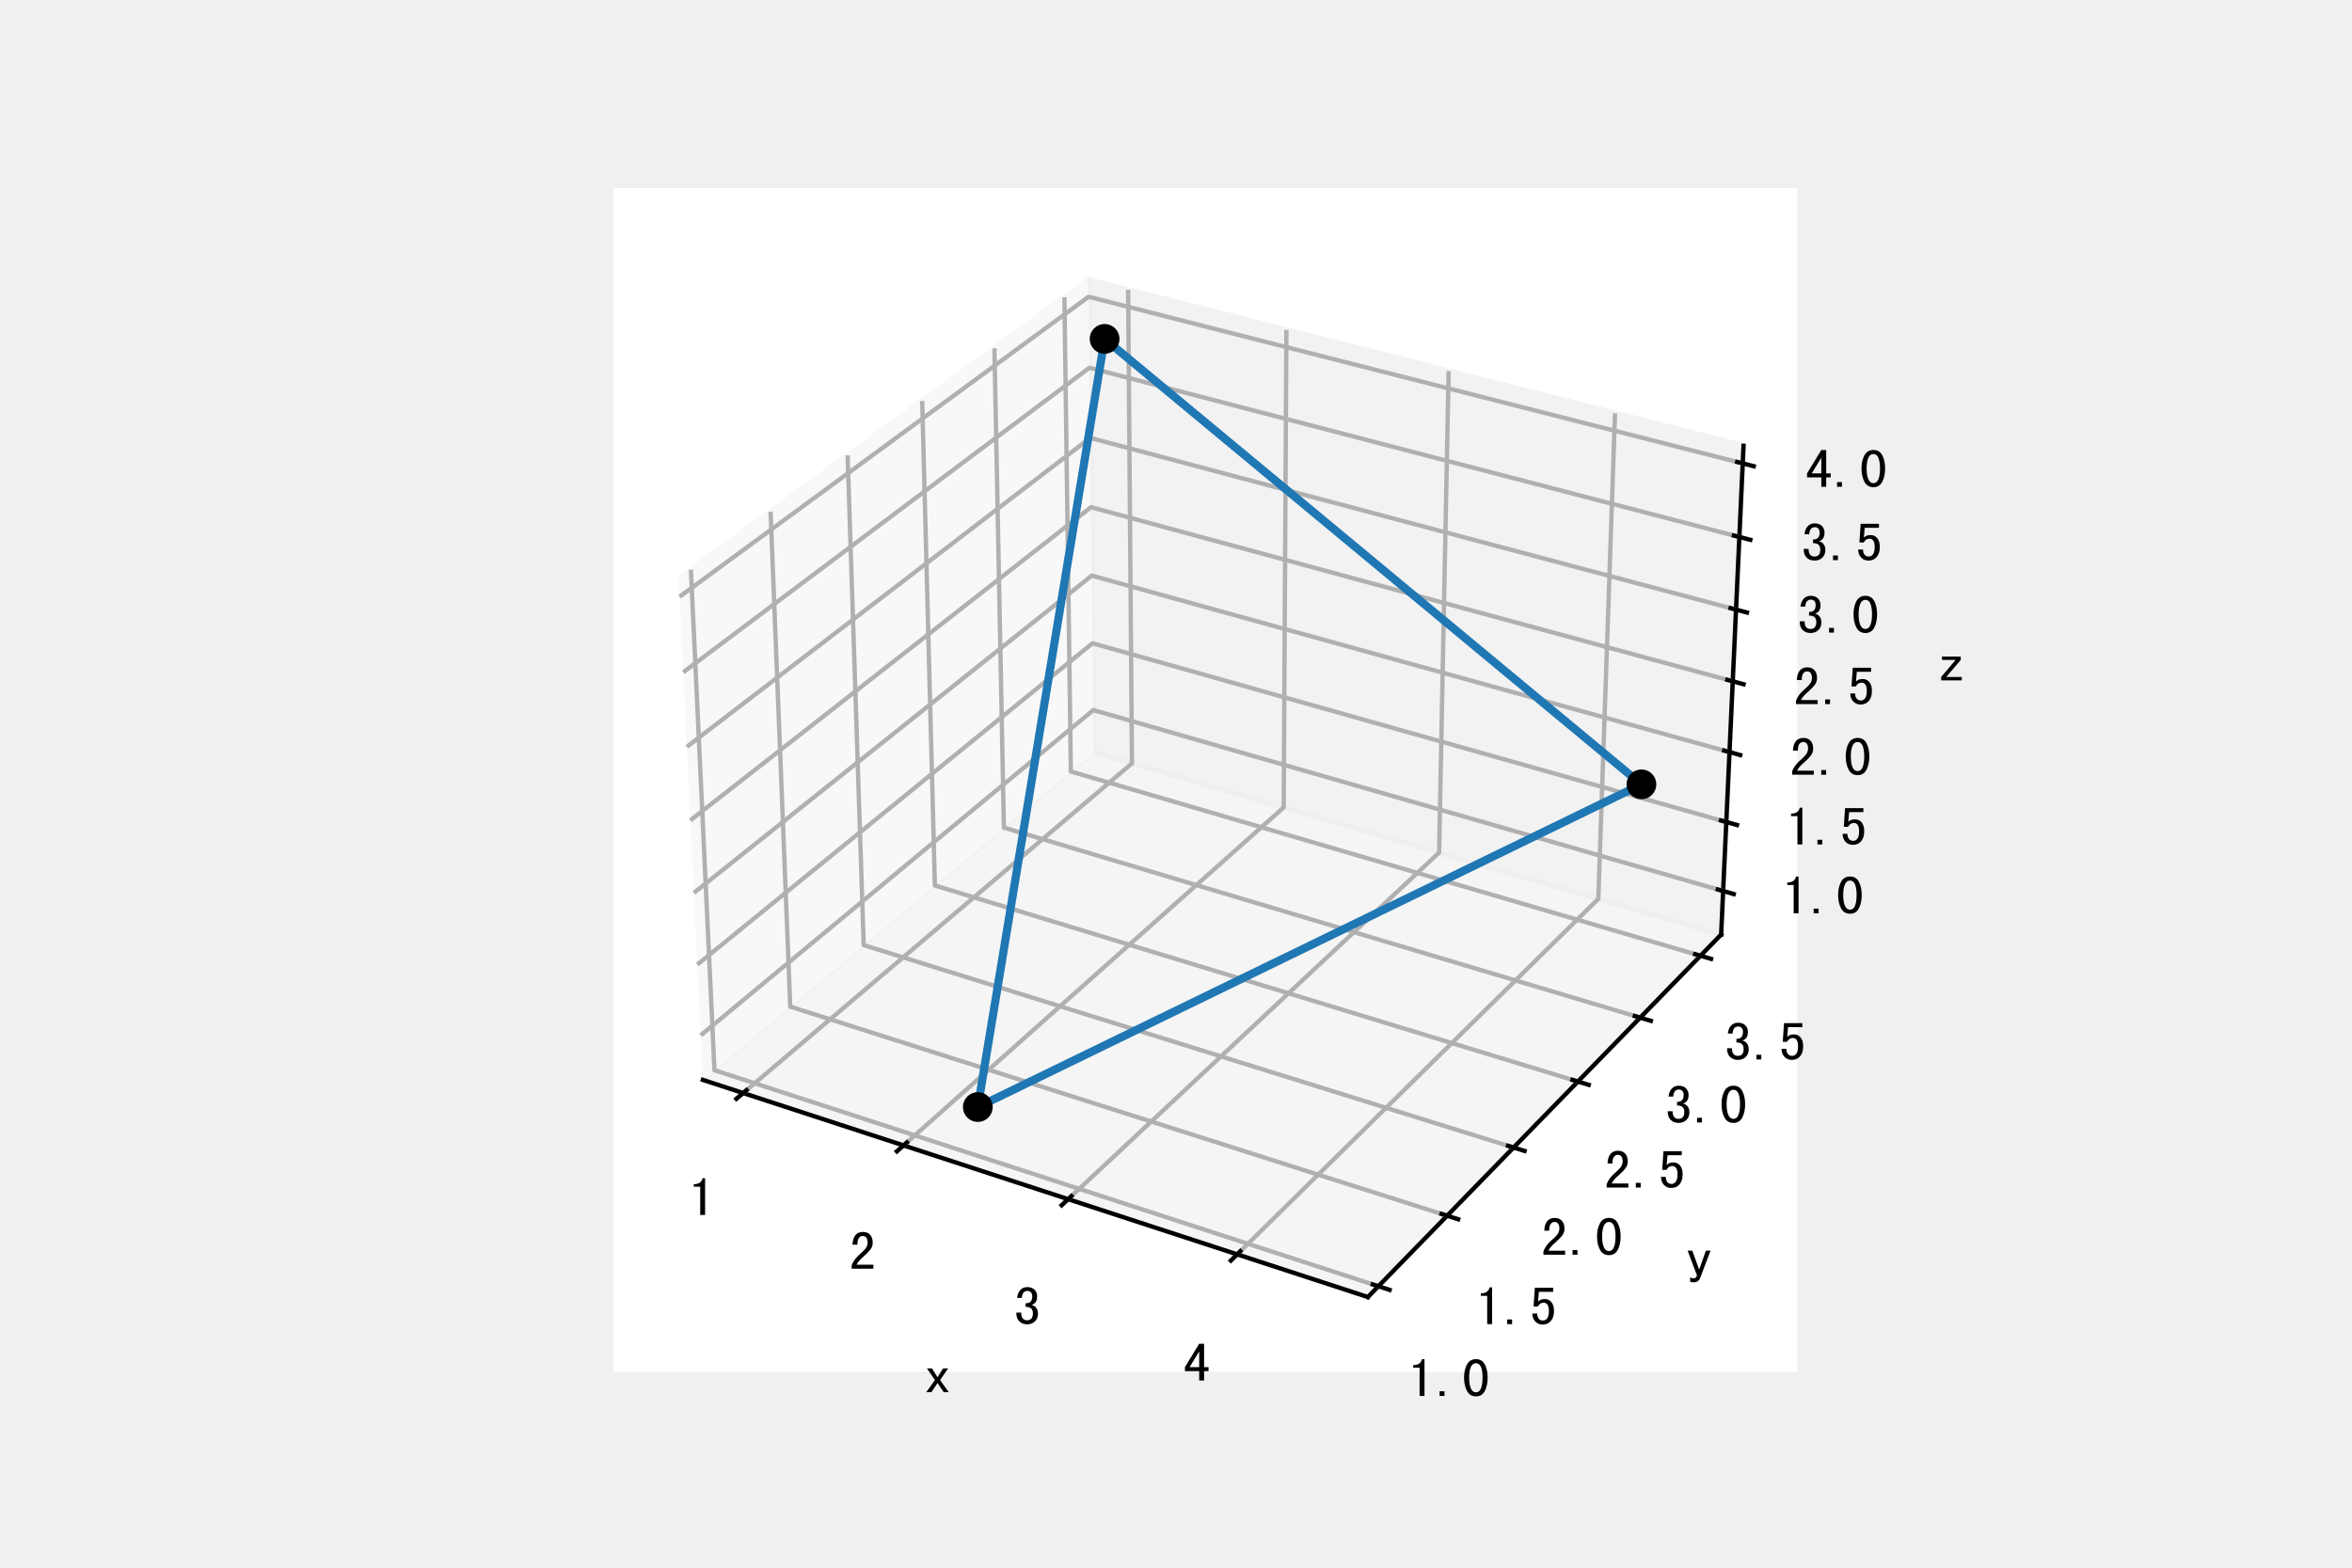
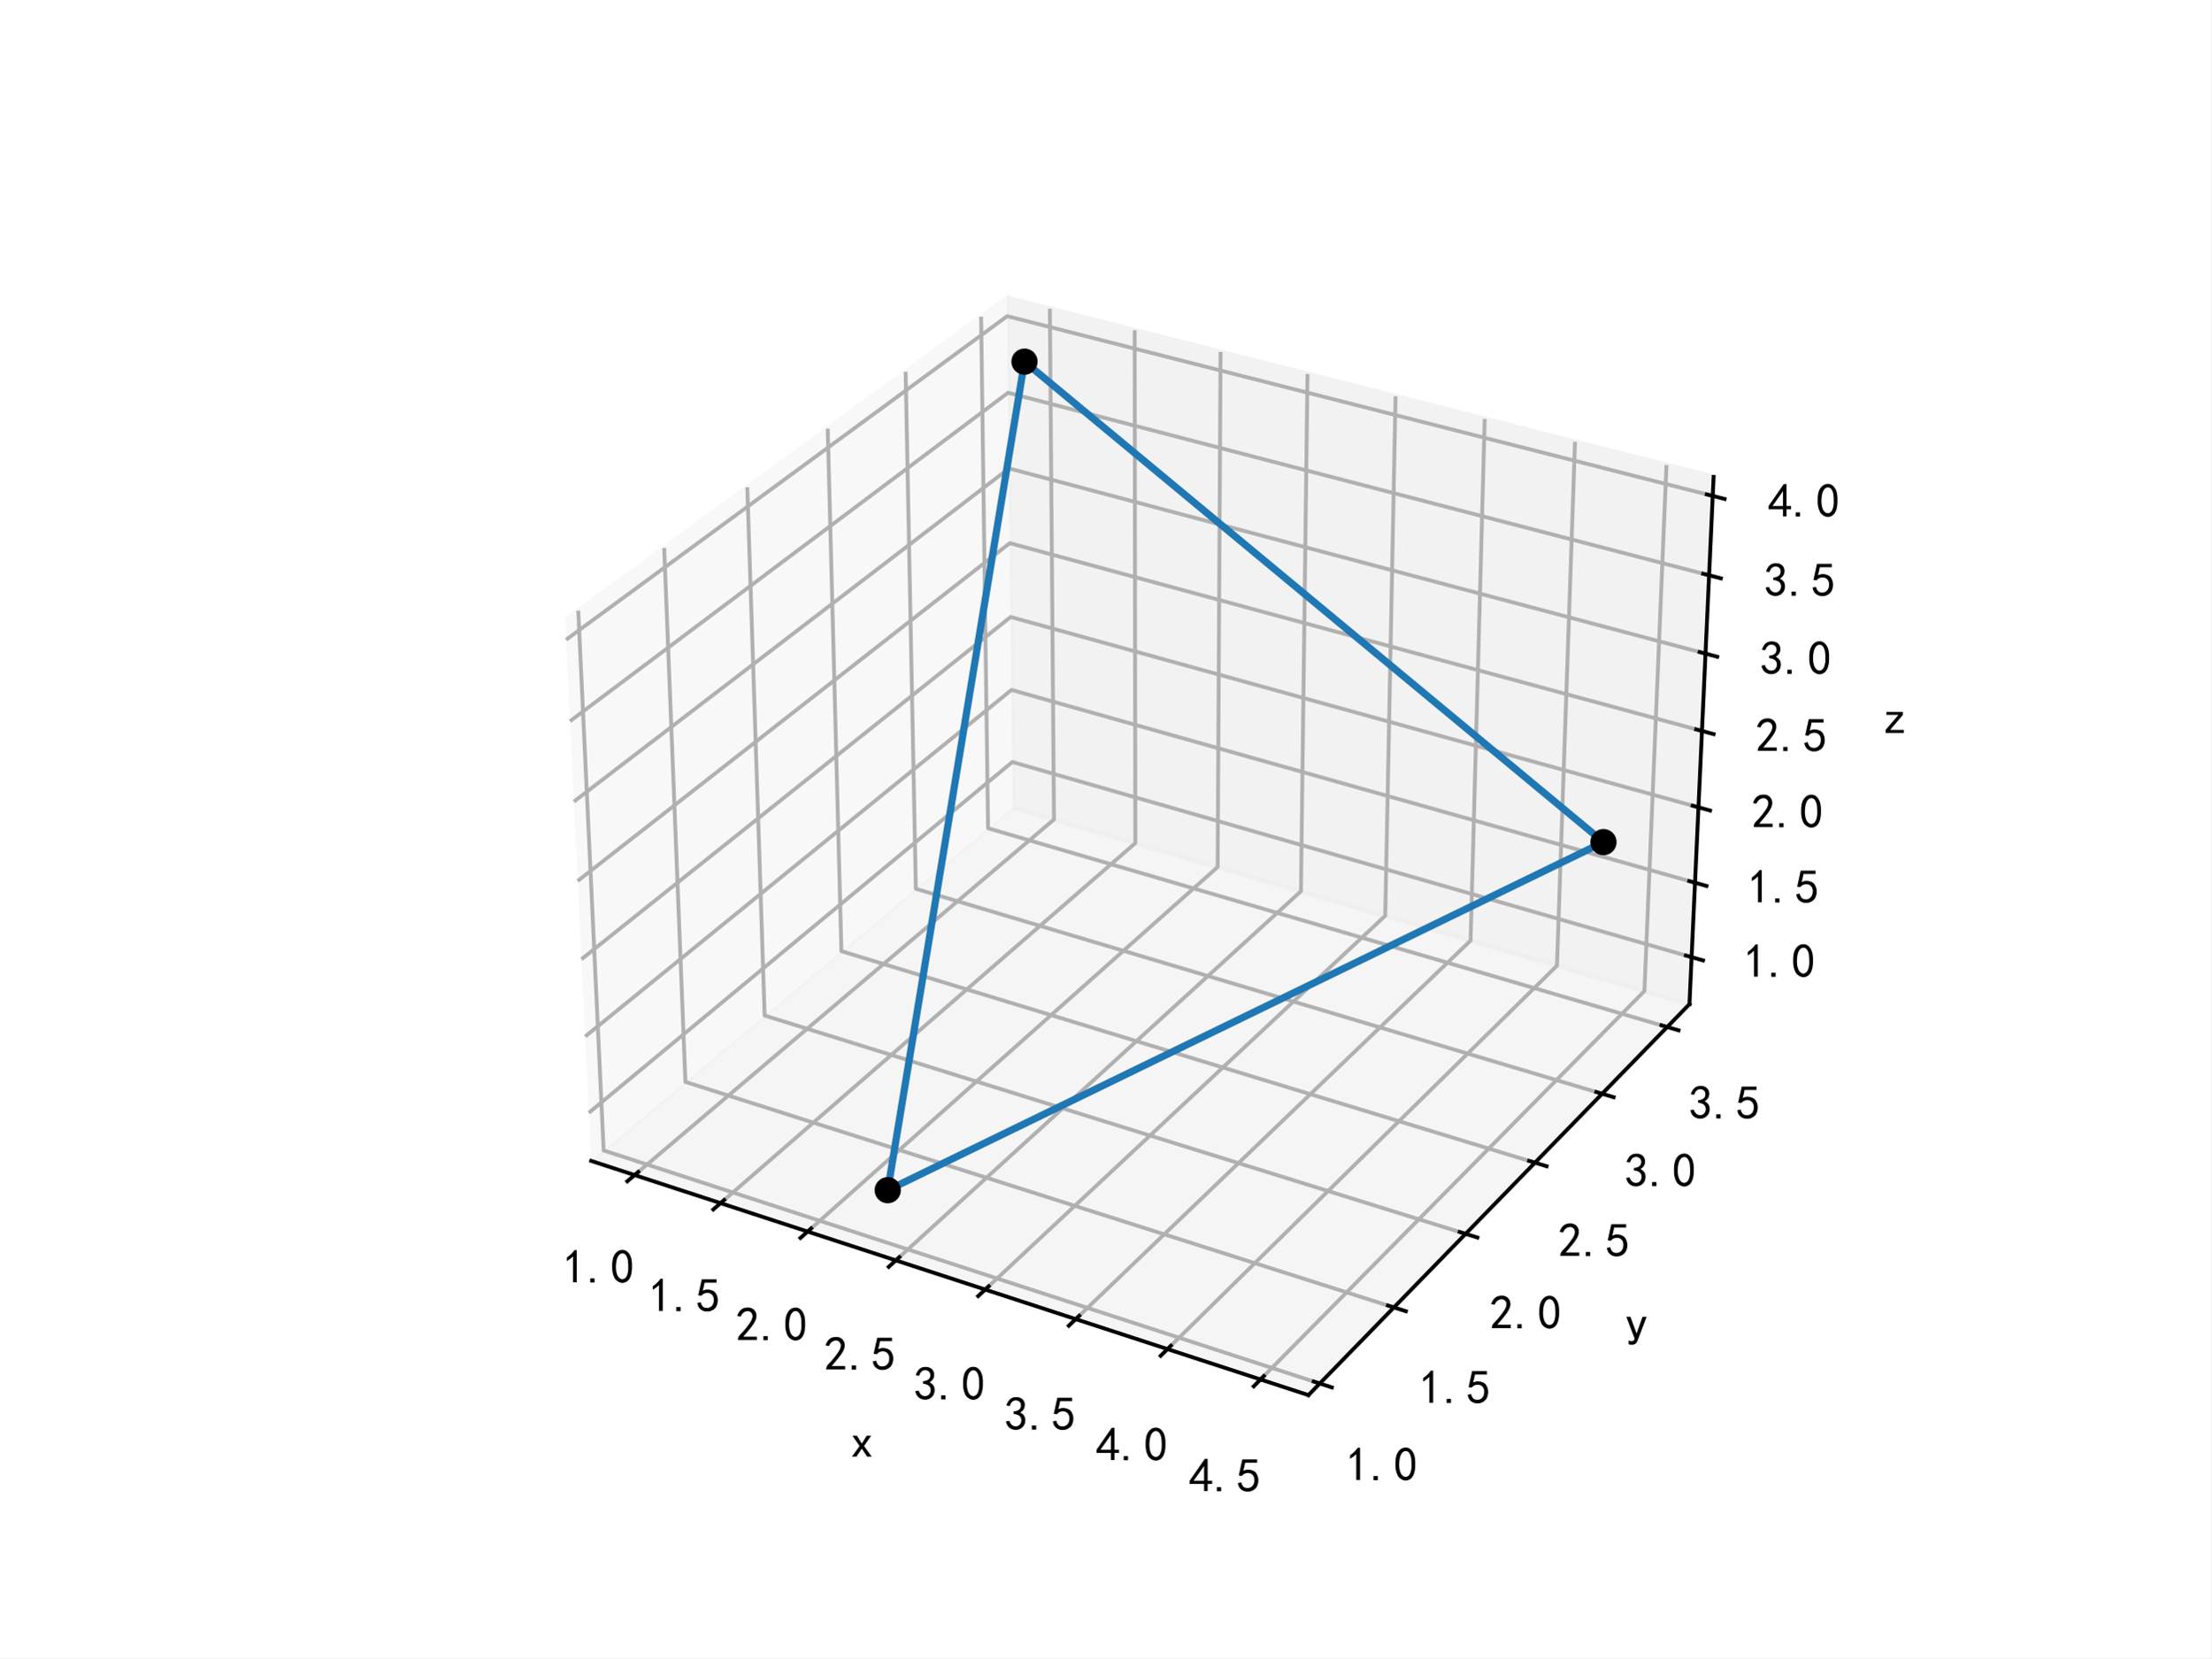
- <svg xmlns="http://www.w3.org/2000/svg" xmlns:xlink="http://www.w3.org/1999/xlink" width="432pt" height="288pt" viewBox="0 0 432 288" version="1.1">
+ <svg xmlns="http://www.w3.org/2000/svg" xmlns:xlink="http://www.w3.org/1999/xlink" width="460.8pt" height="345.6pt" viewBox="0 0 460.8 345.6" version="1.1">
  <defs>
    <style type="text/css">*{stroke-linejoin: round; stroke-linecap: butt}</style>
  </defs>
  <g id="figure_1">
    <g id="patch_1">
-       <path d="M 0 288  L 432 288  L 432 0  L 0 0  L 0 288  z " style="fill: none" />
+       <path d="M 0 345.6  L 460.8 345.6  L 460.8 0  L 0 0  z " style="fill: #ffffff" />
    </g>
    <g id="patch_2">
-       <path d="M 112.68 252  L 330.12 252  L 330.12 34.56  L 112.68 34.56  z " style="fill: #ffffff" />
+       <path d="M 103.104 307.584  L 369.216 307.584  L 369.216 41.472  L 103.104 41.472  z " style="fill: #ffffff" />
    </g>
    <g id="pane3d_1">
      <g id="patch_3">
-         <path d="M 129.098 198.386  L 200.904 138.197  L 199.906 51.394  L 124.664 106.302  " style="fill: #f2f2f2; opacity: 0.5; stroke: #f2f2f2; stroke-linejoin: miter" />
+         <path d="M 123.197 241.969  L 211.076 168.307  L 209.855 62.074  L 117.77 129.273  " style="fill: #f2f2f2; opacity: 0.5; stroke: #f2f2f2; stroke-linejoin: miter" />
      </g>
    </g>
    <g id="pane3d_2">
      <g id="patch_4">
-         <path d="M 200.904 138.197  L 316.127 171.688  L 320.239 81.895  L 199.906 51.394  " style="fill: #e6e6e6; opacity: 0.5; stroke: #e6e6e6; stroke-linejoin: miter" />
+         <path d="M 211.076 168.307  L 352.09 209.295  L 357.123 99.402  L 209.855 62.074  " style="fill: #e6e6e6; opacity: 0.5; stroke: #e6e6e6; stroke-linejoin: miter" />
      </g>
    </g>
    <g id="pane3d_3">
      <g id="patch_5">
-         <path d="M 129.098 198.386  L 251.24 238.278  L 316.127 171.688  L 200.904 138.197  " style="fill: #ececec; opacity: 0.5; stroke: #ececec; stroke-linejoin: miter" />
+         <path d="M 123.197 241.969  L 272.679 290.79  L 352.09 209.295  L 211.076 168.307  " style="fill: #ececec; opacity: 0.5; stroke: #ececec; stroke-linejoin: miter" />
+       </g>
+     </g>
+     <g id="grid3d_1">
+       <g id="Line3DCollection_1">
+         <path d="M 132.251 244.926  L 219.652 170.8  L 218.793 64.34  " style="fill: none; stroke: #b0b0b0; stroke-width: 0.8" />
+         <path d="M 150.161 250.776  L 236.605 175.728  L 236.469 68.82  " style="fill: none; stroke: #b0b0b0; stroke-width: 0.8" />
+         <path d="M 168.305 256.701  L 253.76 180.714  L 254.366 73.356  " style="fill: none; stroke: #b0b0b0; stroke-width: 0.8" />
+         <path d="M 186.687 262.705  L 271.121 185.76  L 272.486 77.949  " style="fill: none; stroke: #b0b0b0; stroke-width: 0.8" />
+         <path d="M 205.31 268.787  L 288.692 190.867  L 290.836 82.6  " style="fill: none; stroke: #b0b0b0; stroke-width: 0.8" />
+         <path d="M 224.182 274.951  L 306.476 196.037  L 309.418 87.31  " style="fill: none; stroke: #b0b0b0; stroke-width: 0.8" />
+         <path d="M 243.305 281.197  L 324.478 201.269  L 328.237 92.081  " style="fill: none; stroke: #b0b0b0; stroke-width: 0.8" />
+         <path d="M 262.686 287.526  L 342.702 206.566  L 347.299 96.912  " style="fill: none; stroke: #b0b0b0; stroke-width: 0.8" />
+       </g>
+     </g>
+     <g id="grid3d_2">
+       <g id="Line3DCollection_2">
+         <path d="M 120.509 127.275  L 125.801 239.787  L 275.042 288.365  " style="fill: none; stroke: #b0b0b0; stroke-width: 0.8" />
+         <path d="M 138.415 114.207  L 142.841 225.503  L 290.491 272.51  " style="fill: none; stroke: #b0b0b0; stroke-width: 0.8" />
+         <path d="M 155.737 101.567  L 159.349 211.666  L 305.433 257.177  " style="fill: none; stroke: #b0b0b0; stroke-width: 0.8" />
+         <path d="M 172.502 89.332  L 175.349 198.255  L 319.89 242.34  " style="fill: none; stroke: #b0b0b0; stroke-width: 0.8" />
+         <path d="M 188.736 77.485  L 190.863 185.251  L 333.887 227.976  " style="fill: none; stroke: #b0b0b0; stroke-width: 0.8" />
+         <path d="M 204.465 66.007  L 205.914 172.635  L 347.445 214.062  " style="fill: none; stroke: #b0b0b0; stroke-width: 0.8" />
+       </g>
+     </g>
+     <g id="grid3d_3">
+       <g id="Line3DCollection_3">
+         <path d="M 352.539 199.503  L 210.967 158.823  L 122.714 231.943  " style="fill: none; stroke: #b0b0b0; stroke-width: 0.8" />
+         <path d="M 353.249 183.984  L 210.794 143.8  L 121.949 216.047  " style="fill: none; stroke: #b0b0b0; stroke-width: 0.8" />
+         <path d="M 353.969 168.269  L 210.62 128.595  L 121.173 199.941  " style="fill: none; stroke: #b0b0b0; stroke-width: 0.8" />
+         <path d="M 354.698 152.353  L 210.443 113.206  L 120.387 183.622  " style="fill: none; stroke: #b0b0b0; stroke-width: 0.8" />
+         <path d="M 355.436 136.232  L 210.263 97.628  L 119.591 167.085  " style="fill: none; stroke: #b0b0b0; stroke-width: 0.8" />
+         <path d="M 356.184 119.904  L 210.082 81.859  L 118.784 150.326  " style="fill: none; stroke: #b0b0b0; stroke-width: 0.8" />
+         <path d="M 356.941 103.362  L 209.898 65.895  L 117.966 133.341  " style="fill: none; stroke: #b0b0b0; stroke-width: 0.8" />
      </g>
    </g>
    <g id="axis3d_1">
      <g id="line2d_1">
-         <path d="M 129.098 198.386  L 251.24 238.278  " style="fill: none; stroke: #000000; stroke-width: 0.8; stroke-linecap: square" />
-       </g>
-       <g id="text_1">
-         <g transform="translate(169.7372 255.9173)scale(0.1 -0.1)">
+         <path d="M 123.197 241.969  L 272.679 290.79  " style="fill: none; stroke: #000000; stroke-width: 0.8; stroke-linecap: square" />
+       </g>
+       <g id="xtick_1">
+         <g id="line2d_2">
+           <path d="M 133.012 244.281  L 130.725 246.22  " style="fill: none; stroke: #000000; stroke-width: 0.8; stroke-linecap: square" />
+         </g>
+         <g id="text_1">
+           <g transform="translate(117.2217 267.5119) scale(0.1 -0.1)">
+             <defs>
+               <path id="SimHei-31" d="M 1400 3600  Q 1075 3275 575 2975  L 575 3450  Q 1200 3875 1600 4450  L 1900 4450  L 1900 150  L 1400 150  L 1400 3600  z " transform="scale(0.015625)" />
+               <path id="SimHei-2e" d="M 1075 125  L 500 125  L 500 675  L 1075 675  L 1075 125  z " transform="scale(0.015625)" />
+               <path id="SimHei-30" d="M 225 2537  Q 250 3200 412 3587  Q 575 3975 875 4225  Q 1175 4475 1612 4475  Q 2050 4475 2375 4112  Q 2700 3750 2800 3200  Q 2900 2650 2862 1937  Q 2825 1225 2612 775  Q 2400 325 1975 150  Q 1550 -25 1125 187  Q 700 400 525 750  Q 350 1100 275 1487  Q 200 1875 225 2537  z M 750 2687  Q 675 2000 800 1462  Q 925 925 1212 700  Q 1500 475 1800 612  Q 2100 750 2237 1162  Q 2375 1575 2375 2062  Q 2375 2550 2337 2950  Q 2300 3350 2112 3675  Q 1925 4000 1612 4012  Q 1300 4025 1062 3700  Q 825 3375 750 2687  z " transform="scale(0.015625)" />
+             </defs>
+             <use xlink:href="#SimHei-31" />
+             <use xlink:href="#SimHei-2e" x="50" />
+             <use xlink:href="#SimHei-30" x="100" />
+           </g>
+         </g>
+       </g>
+       <g id="xtick_2">
+         <g id="line2d_3">
+           <path d="M 150.914 250.122  L 148.652 252.086  " style="fill: none; stroke: #000000; stroke-width: 0.8; stroke-linecap: square" />
+         </g>
+         <g id="text_2">
+           <g transform="translate(135.1504 273.4853) scale(0.1 -0.1)">
+             <defs>
+               <path id="SimHei-35" d="M 550 1325  Q 725 650 1150 575  Q 1575 500 1837 662  Q 2100 825 2212 1087  Q 2325 1350 2312 1675  Q 2300 2000 2137 2225  Q 1975 2450 1725 2525  Q 1475 2600 1162 2525  Q 850 2450 650 2175  L 225 2225  Q 275 2375 700 4375  L 2675 4375  L 2675 3925  L 1075 3925  Q 950 3250 825 2850  Q 1200 3025 1525 3012  Q 1850 3000 2150 2862  Q 2450 2725 2587 2487  Q 2725 2250 2787 2012  Q 2850 1775 2837 1500  Q 2825 1225 2725 937  Q 2625 650 2425 462  Q 2225 275 1937 162  Q 1650 50 1275 75  Q 900 100 562 350  Q 225 600 100 1200  L 550 1325  z " transform="scale(0.015625)" />
+             </defs>
+             <use xlink:href="#SimHei-31" />
+             <use xlink:href="#SimHei-2e" x="50" />
+             <use xlink:href="#SimHei-35" x="100" />
+           </g>
+         </g>
+       </g>
+       <g id="xtick_3">
+         <g id="line2d_4">
+           <path d="M 169.05 256.039  L 166.812 258.029  " style="fill: none; stroke: #000000; stroke-width: 0.8; stroke-linecap: square" />
+         </g>
+         <g id="text_3">
+           <g transform="translate(153.3133 279.5369) scale(0.1 -0.1)">
+             <defs>
+               <path id="SimHei-32" d="M 300 250  Q 325 625 650 925  Q 975 1225 1475 1862  Q 1975 2500 2125 2850  Q 2275 3200 2237 3450  Q 2200 3700 2000 3862  Q 1800 4025 1537 4000  Q 1275 3975 1037 3800  Q 800 3625 675 3275  L 200 3350  Q 400 3925 712 4187  Q 1025 4450 1450 4475  Q 1700 4500 1900 4462  Q 2100 4425 2312 4287  Q 2525 4150 2662 3875  Q 2800 3600 2762 3212  Q 2725 2825 2375 2287  Q 2025 1750 1025 600  L 2825 600  L 2825 150  L 300 150  L 300 250  z " transform="scale(0.015625)" />
+             </defs>
+             <use xlink:href="#SimHei-32" />
+             <use xlink:href="#SimHei-2e" x="50" />
+             <use xlink:href="#SimHei-30" x="100" />
+           </g>
+         </g>
+       </g>
+       <g id="xtick_4">
+         <g id="line2d_5">
+           <path d="M 187.423 262.034  L 185.21 264.05  " style="fill: none; stroke: #000000; stroke-width: 0.8; stroke-linecap: square" />
+         </g>
+         <g id="text_4">
+           <g transform="translate(171.7152 285.668) scale(0.1 -0.1)">
+             <use xlink:href="#SimHei-32" />
+             <use xlink:href="#SimHei-2e" x="50" />
+             <use xlink:href="#SimHei-35" x="100" />
+           </g>
+         </g>
+       </g>
+       <g id="xtick_5">
+         <g id="line2d_6">
+           <path d="M 206.038 268.107  L 203.852 270.15  " style="fill: none; stroke: #000000; stroke-width: 0.8; stroke-linecap: square" />
+         </g>
+         <g id="text_5">
+           <g transform="translate(190.3608 291.8803) scale(0.1 -0.1)">
+             <defs>
+               <path id="SimHei-33" d="M 250 1225  L 700 1300  Q 800 975 1025 762  Q 1250 550 1587 562  Q 1925 575 2125 837  Q 2325 1100 2300 1437  Q 2275 1775 2037 1962  Q 1800 2150 1275 2225  L 1275 2550  Q 1800 2600 2037 2825  Q 2275 3050 2250 3412  Q 2225 3775 1925 3937  Q 1625 4100 1287 3975  Q 950 3850 750 3275  L 300 3350  Q 450 3800 712 4100  Q 975 4400 1425 4450  Q 1875 4500 2212 4337  Q 2550 4175 2687 3837  Q 2825 3500 2725 3100  Q 2625 2700 2150 2400  Q 2500 2250 2687 1950  Q 2875 1650 2812 1162  Q 2750 675 2375 375  Q 2000 75 1525 87  Q 1050 100 700 387  Q 350 675 250 1225  z " transform="scale(0.015625)" />
+             </defs>
+             <use xlink:href="#SimHei-33" />
+             <use xlink:href="#SimHei-2e" x="50" />
+             <use xlink:href="#SimHei-30" x="100" />
+           </g>
+         </g>
+       </g>
+       <g id="xtick_6">
+         <g id="line2d_7">
+           <path d="M 224.9 274.262  L 222.741 276.332  " style="fill: none; stroke: #000000; stroke-width: 0.8; stroke-linecap: square" />
+         </g>
+         <g id="text_6">
+           <g transform="translate(209.2549 298.1754) scale(0.1 -0.1)">
+             <use xlink:href="#SimHei-33" />
+             <use xlink:href="#SimHei-2e" x="50" />
+             <use xlink:href="#SimHei-35" x="100" />
+           </g>
+         </g>
+       </g>
+       <g id="xtick_7">
+         <g id="line2d_8">
+           <path d="M 244.014 280.498  L 241.884 282.596  " style="fill: none; stroke: #000000; stroke-width: 0.8; stroke-linecap: square" />
+         </g>
+         <g id="text_7">
+           <g transform="translate(228.4025 304.555) scale(0.1 -0.1)">
+             <defs>
+               <path id="SimHei-34" d="M 2000 1100  L 75 1100  L 75 1525  L 2100 4450  L 2475 4450  L 2475 1525  L 3075 1525  L 3075 1100  L 2475 1100  L 2475 150  L 2000 150  L 2000 1100  z M 2000 1525  L 2000 3500  L 600 1525  L 2000 1525  z " transform="scale(0.015625)" />
+             </defs>
+             <use xlink:href="#SimHei-34" />
+             <use xlink:href="#SimHei-2e" x="50" />
+             <use xlink:href="#SimHei-30" x="100" />
+           </g>
+         </g>
+       </g>
+       <g id="xtick_8">
+         <g id="line2d_9">
+           <path d="M 263.386 286.819  L 261.284 288.945  " style="fill: none; stroke: #000000; stroke-width: 0.8; stroke-linecap: square" />
+         </g>
+         <g id="text_8">
+           <g transform="translate(247.8088 311.0207) scale(0.1 -0.1)">
+             <use xlink:href="#SimHei-34" />
+             <use xlink:href="#SimHei-2e" x="50" />
+             <use xlink:href="#SimHei-35" x="100" />
+           </g>
+         </g>
+       </g>
+       <g id="text_9">
+         <g transform="translate(177.1764 303.8207) scale(0.1 -0.1)">
          <defs>
-             <path id="SimHei-78" d="M 2900 100  L 2300 100  L 1575 1175  L 850 100  L 250 100  L 1275 1525  L 325 2900  L 925 2900  L 1575 1850  L 2225 2900  L 2825 2900  L 1875 1525  L 2900 100  z " transform="scale(0.015625)" />
+             <path id="SimHei-78" d="M 2875 125  L 2275 125  L 1550 1200  L 825 125  L 225 125  L 1250 1550  L 300 2925  L 900 2925  L 1550 1875  L 2200 2925  L 2800 2925  L 1850 1550  L 2875 125  z " transform="scale(0.015625)" />
          </defs>
          <use xlink:href="#SimHei-78" />
        </g>
      </g>
-       <g id="Line3DCollection_1">
-         <path d="M 136.496 200.802  L 207.911 140.234  L 207.21 53.245  " style="fill: none; stroke: #b0b0b0; stroke-width: 0.8" />
-         <path d="M 165.956 210.424  L 235.781 148.335  L 236.276 60.613  " style="fill: none; stroke: #b0b0b0; stroke-width: 0.8" />
-         <path d="M 196.193 220.299  L 264.324 156.631  L 266.075 68.166  " style="fill: none; stroke: #b0b0b0; stroke-width: 0.8" />
-         <path d="M 227.238 230.439  L 293.565 165.13  L 296.636 75.912  " style="fill: none; stroke: #b0b0b0; stroke-width: 0.8" />
-       </g>
-       <g id="xtick_1">
-         <g id="line2d_2">
-           <path d="M 137.118 200.275  L 135.249 201.859  " style="fill: none; stroke: #000000; stroke-width: 0.8; stroke-linecap: square" />
-         </g>
-         <g id="text_2">
-           <g transform="translate(126.4604 223.362)scale(0.1 -0.1)">
-             <defs>
-               <path id="SimHei-31" d="M 1950 100  L 1375 100  L 1375 3425  L 625 3425  L 625 3725  Q 1075 3725 1325 3900  Q 1575 4075 1650 4425  L 1950 4425  L 1950 100  z " transform="scale(0.015625)" />
-             </defs>
-             <use xlink:href="#SimHei-31" />
-           </g>
-         </g>
-       </g>
-       <g id="xtick_2">
-         <g id="line2d_3">
-           <path d="M 166.564 209.883  L 164.736 211.509  " style="fill: none; stroke: #000000; stroke-width: 0.8; stroke-linecap: square" />
-         </g>
-         <g id="text_3">
-           <g transform="translate(155.9577 233.2337)scale(0.1 -0.1)">
-             <defs>
-               <path id="SimHei-32" d="M 2850 100  L 300 100  L 300 500  Q 450 900 712 1237  Q 975 1575 1475 2000  Q 1850 2325 2012 2600  Q 2175 2875 2175 3200  Q 2175 3525 2037 3737  Q 1900 3950 1600 3950  Q 1350 3950 1162 3725  Q 975 3500 975 2925  L 400 2925  Q 425 3650 737 4037  Q 1050 4425 1625 4425  Q 2175 4425 2475 4087  Q 2775 3750 2775 3175  Q 2775 2700 2500 2350  Q 2225 2000 1825 1650  Q 1375 1250 1200 1050  Q 1025 850 875 575  L 2850 575  L 2850 100  z " transform="scale(0.015625)" />
-             </defs>
-             <use xlink:href="#SimHei-32" />
-           </g>
-         </g>
-       </g>
-       <g id="xtick_3">
-         <g id="line2d_4">
-           <path d="M 196.787 219.744  L 195.001 221.413  " style="fill: none; stroke: #000000; stroke-width: 0.8; stroke-linecap: square" />
-         </g>
-         <g id="text_4">
-           <g transform="translate(186.2368 243.367)scale(0.1 -0.1)">
-             <defs>
-               <path id="SimHei-33" d="M 2825 1300  Q 2825 725 2462 387  Q 2100 50 1550 50  Q 1000 50 637 387  Q 275 725 275 1425  L 850 1425  Q 850 950 1037 737  Q 1225 525 1550 525  Q 1875 525 2050 725  Q 2225 925 2225 1350  Q 2225 1700 2037 1900  Q 1850 2100 1375 2100  L 1375 2525  Q 1775 2525 1962 2725  Q 2150 2925 2150 3325  Q 2150 3625 2012 3800  Q 1875 3975 1575 3975  Q 1275 3975 1112 3762  Q 950 3550 925 3150  L 375 3150  Q 425 3725 737 4075  Q 1050 4425 1575 4425  Q 2125 4425 2425 4112  Q 2725 3800 2725 3350  Q 2725 2925 2575 2687  Q 2425 2450 2075 2325  Q 2425 2250 2625 1975  Q 2825 1700 2825 1300  z " transform="scale(0.015625)" />
-             </defs>
-             <use xlink:href="#SimHei-33" />
-           </g>
-         </g>
-       </g>
-       <g id="xtick_4">
-         <g id="line2d_5">
-           <path d="M 227.818 229.868  L 226.077 231.582  " style="fill: none; stroke: #000000; stroke-width: 0.8; stroke-linecap: square" />
-         </g>
-         <g id="text_5">
-           <g transform="translate(217.3293 253.7725)scale(0.1 -0.1)">
-             <defs>
-               <path id="SimHei-34" d="M 2975 1200  L 2450 1200  L 2450 100  L 1875 100  L 1875 1200  L 200 1200  L 200 1675  L 1875 4425  L 2450 4425  L 2450 1675  L 2975 1675  L 2975 1200  z M 1875 1675  L 1875 3525  L 750 1675  L 1875 1675  z " transform="scale(0.015625)" />
-             </defs>
-             <use xlink:href="#SimHei-34" />
-           </g>
-         </g>
-       </g>
    </g>
    <g id="axis3d_2">
-       <g id="line2d_6">
-         <path d="M 316.127 171.688  L 251.24 238.278  " style="fill: none; stroke: #000000; stroke-width: 0.8; stroke-linecap: square" />
-       </g>
-       <g id="text_6">
-         <g transform="translate(309.6135 234.2849)scale(0.1 -0.1)">
+       <g id="line2d_10">
+         <path d="M 352.09 209.295  L 272.679 290.79  " style="fill: none; stroke: #000000; stroke-width: 0.8; stroke-linecap: square" />
+       </g>
+       <g id="xtick_9">
+         <g id="line2d_11">
+           <path d="M 273.784 287.956  L 277.561 289.185  " style="fill: none; stroke: #000000; stroke-width: 0.8; stroke-linecap: square" />
+         </g>
+         <g id="text_10">
+           <g transform="translate(280.4647 308.7112) scale(0.1 -0.1)">
+             <use xlink:href="#SimHei-31" />
+             <use xlink:href="#SimHei-2e" x="50" />
+             <use xlink:href="#SimHei-30" x="100" />
+           </g>
+         </g>
+       </g>
+       <g id="xtick_10">
+         <g id="line2d_12">
+           <path d="M 289.248 272.115  L 292.981 273.303  " style="fill: none; stroke: #000000; stroke-width: 0.8; stroke-linecap: square" />
+         </g>
+         <g id="text_11">
+           <g transform="translate(295.707 292.6215) scale(0.1 -0.1)">
+             <use xlink:href="#SimHei-31" />
+             <use xlink:href="#SimHei-2e" x="50" />
+             <use xlink:href="#SimHei-35" x="100" />
+           </g>
+         </g>
+       </g>
+       <g id="xtick_11">
+         <g id="line2d_13">
+           <path d="M 304.203 256.794  L 307.894 257.944  " style="fill: none; stroke: #000000; stroke-width: 0.8; stroke-linecap: square" />
+         </g>
+         <g id="text_12">
+           <g transform="translate(310.4474 277.0615) scale(0.1 -0.1)">
+             <use xlink:href="#SimHei-32" />
+             <use xlink:href="#SimHei-2e" x="50" />
+             <use xlink:href="#SimHei-30" x="100" />
+           </g>
+         </g>
+       </g>
+       <g id="xtick_12">
+         <g id="line2d_14">
+           <path d="M 318.675 241.97  L 322.324 243.083  " style="fill: none; stroke: #000000; stroke-width: 0.8; stroke-linecap: square" />
+         </g>
+         <g id="text_13">
+           <g transform="translate(324.7104 262.0055) scale(0.1 -0.1)">
+             <use xlink:href="#SimHei-32" />
+             <use xlink:href="#SimHei-2e" x="50" />
+             <use xlink:href="#SimHei-35" x="100" />
+           </g>
+         </g>
+       </g>
+       <g id="xtick_13">
+         <g id="line2d_15">
+           <path d="M 332.685 227.617  L 336.293 228.695  " style="fill: none; stroke: #000000; stroke-width: 0.8; stroke-linecap: square" />
+         </g>
+         <g id="text_14">
+           <g transform="translate(338.5189 247.4293) scale(0.1 -0.1)">
+             <use xlink:href="#SimHei-33" />
+             <use xlink:href="#SimHei-2e" x="50" />
+             <use xlink:href="#SimHei-30" x="100" />
+           </g>
+         </g>
+       </g>
+       <g id="xtick_14">
+         <g id="line2d_16">
+           <path d="M 346.257 213.714  L 349.824 214.759  " style="fill: none; stroke: #000000; stroke-width: 0.8; stroke-linecap: square" />
+         </g>
+         <g id="text_15">
+           <g transform="translate(351.8941 233.3104) scale(0.1 -0.1)">
+             <use xlink:href="#SimHei-33" />
+             <use xlink:href="#SimHei-2e" x="50" />
+             <use xlink:href="#SimHei-35" x="100" />
+           </g>
+         </g>
+       </g>
+       <g id="text_16">
+         <g transform="translate(338.6328 279.0418) scale(0.1 -0.1)">
          <defs>
-             <path id="SimHei-79" d="M 2925 2900  L 1775 -125  Q 1675 -475 1475 -650  Q 1275 -825 975 -825  Q 850 -825 737 -812  Q 625 -800 525 -750  L 525 -250  Q 625 -300 725 -325  Q 825 -350 900 -350  Q 1100 -350 1175 -287  Q 1250 -225 1325 0  L 225 2900  L 775 2900  L 1575 700  L 1600 700  L 2375 2900  L 2925 2900  z " transform="scale(0.015625)" />
+             <path id="SimHei-79" d="M 2900 2925  L 1750 -100  Q 1650 -450 1450 -625  Q 1250 -800 950 -800  Q 825 -800 712 -787  Q 600 -775 500 -725  L 500 -225  Q 600 -275 700 -300  Q 800 -325 875 -325  Q 1075 -325 1150 -262  Q 1225 -200 1300 25  L 200 2925  L 750 2925  L 1550 725  L 1575 725  L 2350 2925  L 2900 2925  z " transform="scale(0.015625)" />
          </defs>
          <use xlink:href="#SimHei-79" />
        </g>
      </g>
-       <g id="Line3DCollection_2">
-         <path d="M 126.901 104.669  L 131.226 196.603  L 253.171 236.296  " style="fill: none; stroke: #b0b0b0; stroke-width: 0.8" />
-         <path d="M 141.533 93.992  L 145.149 184.932  L 265.794 223.341  " style="fill: none; stroke: #b0b0b0; stroke-width: 0.8" />
-         <path d="M 155.686 83.663  L 158.638 173.626  L 278.003 210.813  " style="fill: none; stroke: #b0b0b0; stroke-width: 0.8" />
-         <path d="M 169.385 73.667  L 171.711 162.667  L 289.816 198.689  " style="fill: none; stroke: #b0b0b0; stroke-width: 0.8" />
-         <path d="M 182.65 63.987  L 184.388 152.041  L 301.253 186.952  " style="fill: none; stroke: #b0b0b0; stroke-width: 0.8" />
-         <path d="M 195.502 54.608  L 196.686 141.733  L 312.331 175.583  " style="fill: none; stroke: #b0b0b0; stroke-width: 0.8" />
-       </g>
-       <g id="xtick_5">
-         <g id="line2d_7">
-           <path d="M 252.143 235.962  L 255.229 236.966  " style="fill: none; stroke: #000000; stroke-width: 0.8; stroke-linecap: square" />
-         </g>
-         <g id="text_7">
-           <g transform="translate(258.5949 256.605)scale(0.1 -0.1)">
-             <defs>
-               <path id="SimHei-2e" d="M 1100 100  L 525 100  L 525 650  L 1100 650  L 1100 100  z " transform="scale(0.015625)" />
-               <path id="SimHei-30" d="M 2975 2250  Q 2975 1350 2650 700  Q 2325 50 1600 50  Q 875 50 537 700  Q 200 1350 200 2250  Q 200 3150 537 3787  Q 875 4425 1600 4425  Q 2325 4425 2650 3787  Q 2975 3150 2975 2250  z M 2375 2250  Q 2375 3050 2187 3500  Q 2000 3950 1600 3950  Q 1200 3950 1000 3500  Q 800 3050 800 2250  Q 800 1450 1000 987  Q 1200 525 1600 525  Q 2000 525 2187 987  Q 2375 1450 2375 2250  z " transform="scale(0.015625)" />
-             </defs>
-             <use xlink:href="#SimHei-31" />
-             <use xlink:href="#SimHei-2e" x="50" />
-             <use xlink:href="#SimHei-30" x="100" />
-           </g>
-         </g>
-       </g>
-       <g id="xtick_6">
-         <g id="line2d_8">
-           <path d="M 264.778 223.018  L 267.829 223.989  " style="fill: none; stroke: #000000; stroke-width: 0.8; stroke-linecap: square" />
-         </g>
-         <g id="text_8">
-           <g transform="translate(271.0114 243.4152)scale(0.1 -0.1)">
-             <defs>
-               <path id="SimHei-35" d="M 2825 1650  Q 2825 900 2462 475  Q 2100 50 1500 50  Q 975 50 637 400  Q 300 750 275 1350  L 850 1350  Q 850 975 1025 750  Q 1200 525 1525 525  Q 1850 525 2037 800  Q 2225 1075 2225 1650  Q 2225 2150 2062 2387  Q 1900 2625 1625 2625  Q 1400 2625 1237 2525  Q 1075 2425 925 2175  L 425 2175  L 575 4375  L 2725 4375  L 2725 3900  L 1050 3900  L 950 2750  Q 1100 2900 1275 2975  Q 1450 3050 1750 3050  Q 2225 3050 2525 2687  Q 2825 2325 2825 1650  z " transform="scale(0.015625)" />
-             </defs>
-             <use xlink:href="#SimHei-31" />
-             <use xlink:href="#SimHei-2e" x="50" />
-             <use xlink:href="#SimHei-35" x="100" />
-           </g>
-         </g>
-       </g>
-       <g id="xtick_7">
-         <g id="line2d_9">
-           <path d="M 276.998 210.5  L 280.014 211.439  " style="fill: none; stroke: #000000; stroke-width: 0.8; stroke-linecap: square" />
-         </g>
-         <g id="text_9">
-           <g transform="translate(283.019 230.6596)scale(0.1 -0.1)">
-             <use xlink:href="#SimHei-32" />
-             <use xlink:href="#SimHei-2e" x="50" />
-             <use xlink:href="#SimHei-30" x="100" />
-           </g>
-         </g>
-       </g>
-       <g id="xtick_8">
-         <g id="line2d_10">
-           <path d="M 288.823 198.387  L 291.804 199.296  " style="fill: none; stroke: #000000; stroke-width: 0.8; stroke-linecap: square" />
-         </g>
-         <g id="text_10">
-           <g transform="translate(294.6378 218.3171)scale(0.1 -0.1)">
-             <use xlink:href="#SimHei-32" />
-             <use xlink:href="#SimHei-2e" x="50" />
-             <use xlink:href="#SimHei-35" x="100" />
-           </g>
-         </g>
-       </g>
-       <g id="xtick_9">
-         <g id="line2d_11">
-           <path d="M 300.271 186.659  L 303.219 187.54  " style="fill: none; stroke: #000000; stroke-width: 0.8; stroke-linecap: square" />
-         </g>
-         <g id="text_11">
-           <g transform="translate(305.8861 206.3682)scale(0.1 -0.1)">
-             <use xlink:href="#SimHei-33" />
-             <use xlink:href="#SimHei-2e" x="50" />
-             <use xlink:href="#SimHei-30" x="100" />
-           </g>
-         </g>
-       </g>
-       <g id="xtick_10">
-         <g id="line2d_12">
-           <path d="M 311.36 175.299  L 314.275 176.152  " style="fill: none; stroke: #000000; stroke-width: 0.8; stroke-linecap: square" />
-         </g>
-         <g id="text_12">
-           <g transform="translate(316.7816 194.7941)scale(0.1 -0.1)">
-             <use xlink:href="#SimHei-33" />
-             <use xlink:href="#SimHei-2e" x="50" />
-             <use xlink:href="#SimHei-35" x="100" />
-           </g>
-         </g>
-       </g>
    </g>
    <g id="axis3d_3">
-       <g id="line2d_13">
-         <path d="M 316.127 171.688  L 320.239 81.895  " style="fill: none; stroke: #000000; stroke-width: 0.8; stroke-linecap: square" />
-       </g>
-       <g id="text_13">
-         <g transform="translate(355.9535 125.147)scale(0.1 -0.1)">
+       <g id="line2d_17">
+         <path d="M 352.09 209.295  L 357.123 99.402  " style="fill: none; stroke: #000000; stroke-width: 0.8; stroke-linecap: square" />
+       </g>
+       <g id="xtick_15">
+         <g id="line2d_18">
+           <path d="M 351.35 199.161  L 354.918 200.186  " style="fill: none; stroke: #000000; stroke-width: 0.8; stroke-linecap: square" />
+         </g>
+         <g id="text_17">
+           <g transform="translate(363.3587 203.7918) scale(0.1 -0.1)">
+             <use xlink:href="#SimHei-31" />
+             <use xlink:href="#SimHei-2e" x="50" />
+             <use xlink:href="#SimHei-30" x="100" />
+           </g>
+         </g>
+       </g>
+       <g id="xtick_16">
+         <g id="line2d_19">
+           <path d="M 352.053 183.647  L 355.645 184.66  " style="fill: none; stroke: #000000; stroke-width: 0.8; stroke-linecap: square" />
+         </g>
+         <g id="text_18">
+           <g transform="translate(364.1823 188.304) scale(0.1 -0.1)">
+             <use xlink:href="#SimHei-31" />
+             <use xlink:href="#SimHei-2e" x="50" />
+             <use xlink:href="#SimHei-35" x="100" />
+           </g>
+         </g>
+       </g>
+       <g id="xtick_17">
+         <g id="line2d_20">
+           <path d="M 352.765 167.936  L 356.38 168.936  " style="fill: none; stroke: #000000; stroke-width: 0.8; stroke-linecap: square" />
+         </g>
+         <g id="text_19">
+           <g transform="translate(365.0163 172.6204) scale(0.1 -0.1)">
+             <use xlink:href="#SimHei-32" />
+             <use xlink:href="#SimHei-2e" x="50" />
+             <use xlink:href="#SimHei-30" x="100" />
+           </g>
+         </g>
+       </g>
+       <g id="xtick_18">
+         <g id="line2d_21">
+           <path d="M 353.486 152.024  L 357.125 153.011  " style="fill: none; stroke: #000000; stroke-width: 0.8; stroke-linecap: square" />
+         </g>
+         <g id="text_20">
+           <g transform="translate(365.8609 156.7372) scale(0.1 -0.1)">
+             <use xlink:href="#SimHei-32" />
+             <use xlink:href="#SimHei-2e" x="50" />
+             <use xlink:href="#SimHei-35" x="100" />
+           </g>
+         </g>
+       </g>
+       <g id="xtick_19">
+         <g id="line2d_22">
+           <path d="M 354.216 135.908  L 357.879 136.882  " style="fill: none; stroke: #000000; stroke-width: 0.8; stroke-linecap: square" />
+         </g>
+         <g id="text_21">
+           <g transform="translate(366.7163 140.6506) scale(0.1 -0.1)">
+             <use xlink:href="#SimHei-33" />
+             <use xlink:href="#SimHei-2e" x="50" />
+             <use xlink:href="#SimHei-30" x="100" />
+           </g>
+         </g>
+       </g>
+       <g id="xtick_20">
+         <g id="line2d_23">
+           <path d="M 354.956 119.584  L 358.643 120.544  " style="fill: none; stroke: #000000; stroke-width: 0.8; stroke-linecap: square" />
+         </g>
+         <g id="text_22">
+           <g transform="translate(367.5827 124.3568) scale(0.1 -0.1)">
+             <use xlink:href="#SimHei-33" />
+             <use xlink:href="#SimHei-2e" x="50" />
+             <use xlink:href="#SimHei-35" x="100" />
+           </g>
+         </g>
+       </g>
+       <g id="xtick_21">
+         <g id="line2d_24">
+           <path d="M 355.705 103.047  L 359.418 103.993  " style="fill: none; stroke: #000000; stroke-width: 0.8; stroke-linecap: square" />
+         </g>
+         <g id="text_23">
+           <g transform="translate(368.4604 107.8515) scale(0.1 -0.1)">
+             <use xlink:href="#SimHei-34" />
+             <use xlink:href="#SimHei-2e" x="50" />
+             <use xlink:href="#SimHei-30" x="100" />
+           </g>
+         </g>
+       </g>
+       <g id="text_24">
+         <g transform="translate(392.4272 152.9554) scale(0.1 -0.1)">
          <defs>
-             <path id="SimHei-7a" d="M 2800 100  L 375 100  L 375 500  L 2075 2500  L 475 2500  L 475 2900  L 2675 2900  L 2675 2500  L 975 500  L 2800 500  L 2800 100  z " transform="scale(0.015625)" />
+             <path id="SimHei-7a" d="M 2775 125  L 350 125  L 350 525  L 2050 2525  L 450 2525  L 450 2925  L 2650 2925  L 2650 2525  L 950 525  L 2775 525  L 2775 125  z " transform="scale(0.015625)" />
          </defs>
          <use xlink:href="#SimHei-7a" />
        </g>
      </g>
-       <g id="Line3DCollection_3">
-         <path d="M 316.493 163.687  L 200.815 130.448  L 128.704 190.194  " style="fill: none; stroke: #b0b0b0; stroke-width: 0.8" />
-         <path d="M 317.074 151.007  L 200.674 118.172  L 128.078 177.205  " style="fill: none; stroke: #b0b0b0; stroke-width: 0.8" />
-         <path d="M 317.662 138.166  L 200.531 105.748  L 127.444 164.045  " style="fill: none; stroke: #b0b0b0; stroke-width: 0.8" />
-         <path d="M 318.257 125.161  L 200.386 93.173  L 126.802 150.711  " style="fill: none; stroke: #b0b0b0; stroke-width: 0.8" />
-         <path d="M 318.86 111.989  L 200.24 80.445  L 126.152 137.199  " style="fill: none; stroke: #b0b0b0; stroke-width: 0.8" />
-         <path d="M 319.471 98.646  L 200.092 67.56  L 125.492 123.505  " style="fill: none; stroke: #b0b0b0; stroke-width: 0.8" />
-         <path d="M 320.09 85.131  L 199.942 54.516  L 124.824 109.626  " style="fill: none; stroke: #b0b0b0; stroke-width: 0.8" />
-       </g>
-       <g id="xtick_11">
-         <g id="line2d_14">
-           <path d="M 315.522 163.408  L 318.437 164.246  " style="fill: none; stroke: #000000; stroke-width: 0.8; stroke-linecap: square" />
-         </g>
-         <g id="text_14">
-           <g transform="translate(327.3007 167.9386)scale(0.1 -0.1)">
-             <use xlink:href="#SimHei-31" />
-             <use xlink:href="#SimHei-2e" x="50" />
-             <use xlink:href="#SimHei-30" x="100" />
-           </g>
-         </g>
-       </g>
-       <g id="xtick_12">
-         <g id="line2d_15">
-           <path d="M 316.096 150.731  L 319.031 151.559  " style="fill: none; stroke: #000000; stroke-width: 0.8; stroke-linecap: square" />
-         </g>
-         <g id="text_15">
-           <g transform="translate(327.9941 155.2891)scale(0.1 -0.1)">
-             <use xlink:href="#SimHei-31" />
-             <use xlink:href="#SimHei-2e" x="50" />
-             <use xlink:href="#SimHei-35" x="100" />
-           </g>
-         </g>
-       </g>
-       <g id="xtick_13">
-         <g id="line2d_16">
-           <path d="M 316.678 137.893  L 319.632 138.711  " style="fill: none; stroke: #000000; stroke-width: 0.8; stroke-linecap: square" />
-         </g>
-         <g id="text_16">
-           <g transform="translate(328.6963 142.4799)scale(0.1 -0.1)">
-             <use xlink:href="#SimHei-32" />
-             <use xlink:href="#SimHei-2e" x="50" />
-             <use xlink:href="#SimHei-30" x="100" />
-           </g>
-         </g>
-       </g>
-       <g id="xtick_14">
-         <g id="line2d_17">
-           <path d="M 317.267 124.892  L 320.24 125.699  " style="fill: none; stroke: #000000; stroke-width: 0.8; stroke-linecap: square" />
-         </g>
-         <g id="text_17">
-           <g transform="translate(329.4074 129.5077)scale(0.1 -0.1)">
-             <use xlink:href="#SimHei-32" />
-             <use xlink:href="#SimHei-2e" x="50" />
-             <use xlink:href="#SimHei-35" x="100" />
-           </g>
-         </g>
-       </g>
-       <g id="xtick_15">
-         <g id="line2d_18">
-           <path d="M 317.864 111.724  L 320.857 112.52  " style="fill: none; stroke: #000000; stroke-width: 0.8; stroke-linecap: square" />
-         </g>
-         <g id="text_18">
-           <g transform="translate(330.1277 116.3696)scale(0.1 -0.1)">
-             <use xlink:href="#SimHei-33" />
-             <use xlink:href="#SimHei-2e" x="50" />
-             <use xlink:href="#SimHei-30" x="100" />
-           </g>
-         </g>
-       </g>
-       <g id="xtick_16">
-         <g id="line2d_19">
-           <path d="M 318.468 98.385  L 321.481 99.17  " style="fill: none; stroke: #000000; stroke-width: 0.8; stroke-linecap: square" />
-         </g>
-         <g id="text_19">
-           <g transform="translate(330.8572 103.0622)scale(0.1 -0.1)">
-             <use xlink:href="#SimHei-33" />
-             <use xlink:href="#SimHei-2e" x="50" />
-             <use xlink:href="#SimHei-35" x="100" />
-           </g>
-         </g>
-       </g>
-       <g id="xtick_17">
-         <g id="line2d_20">
-           <path d="M 319.08 84.873  L 322.114 85.646  " style="fill: none; stroke: #000000; stroke-width: 0.8; stroke-linecap: square" />
-         </g>
-         <g id="text_20">
-           <g transform="translate(331.5961 89.58237)scale(0.1 -0.1)">
-             <use xlink:href="#SimHei-34" />
-             <use xlink:href="#SimHei-2e" x="50" />
-             <use xlink:href="#SimHei-30" x="100" />
-           </g>
-         </g>
-       </g>
    </g>
    <g id="axes_1">
-       <g id="line2d_21">
-         <path d="M 179.6 203.376  L 301.486 144.092  " clip-path="url(#pd9c6829992)" style="fill: none; stroke: #1f77b4; stroke-width: 1.5; stroke-linecap: square" />
-       </g>
-       <g id="line2d_22">
-         <path d="M 301.486 144.092  L 202.89 62.258  " clip-path="url(#pd9c6829992)" style="fill: none; stroke: #1f77b4; stroke-width: 1.5; stroke-linecap: square" />
-       </g>
-       <g id="line2d_23">
-         <path d="M 202.89 62.258  L 179.6 203.376  " clip-path="url(#pd9c6829992)" style="fill: none; stroke: #1f77b4; stroke-width: 1.5; stroke-linecap: square" />
+       <g id="line2d_25">
+         <path d="M 185.004 248.076  L 334.172 175.522  " clip-path="url(#pf4ae2130e8)" style="fill: none; stroke: #1f77b4; stroke-width: 1.5; stroke-linecap: square" />
+       </g>
+       <g id="line2d_26">
+         <path d="M 334.172 175.522  L 213.507 75.371  " clip-path="url(#pf4ae2130e8)" style="fill: none; stroke: #1f77b4; stroke-width: 1.5; stroke-linecap: square" />
+       </g>
+       <g id="line2d_27">
+         <path d="M 213.507 75.371  L 185.004 248.076  " clip-path="url(#pf4ae2130e8)" style="fill: none; stroke: #1f77b4; stroke-width: 1.5; stroke-linecap: square" />
      </g>
      <g id="Path3DCollection_1">
        <defs>
-           <path id="m4b58f87e0e" d="M 0 2.236  C 0.593 2.236 1.162 2 1.581 1.581  C 2 1.162 2.236 0.593 2.236 0  C 2.236 -0.593 2 -1.162 1.581 -1.581  C 1.162 -2 0.593 -2.236 0 -2.236  C -0.593 -2.236 -1.162 -2 -1.581 -1.581  C -2 -1.162 -2.236 -0.593 -2.236 0  C -2.236 0.593 -2 1.162 -1.581 1.581  C -1.162 2 -0.593 2.236 0 2.236  z " style="stroke: #000000" />
+           <path id="m4040c36027" d="M 0 2.236  C 0.593 2.236 1.162 2 1.581 1.581  C 2 1.162 2.236 0.593 2.236 0  C 2.236 -0.593 2 -1.162 1.581 -1.581  C 1.162 -2 0.593 -2.236 0 -2.236  C -0.593 -2.236 -1.162 -2 -1.581 -1.581  C -2 -1.162 -2.236 -0.593 -2.236 0  C -2.236 0.593 -2 1.162 -1.581 1.581  C -1.162 2 -0.593 2.236 0 2.236  z " style="stroke: #000000" />
        </defs>
-         <g clip-path="url(#pd9c6829992)">
-           <use xlink:href="#m4b58f87e0e" x="202.89" y="62.258" style="stroke: #000000" />
-           <use xlink:href="#m4b58f87e0e" x="301.486" y="144.092" style="stroke: #000000" />
-           <use xlink:href="#m4b58f87e0e" x="179.6" y="203.376" style="stroke: #000000" />
+         <g clip-path="url(#pf4ae2130e8)">
+           <use xlink:href="#m4040c36027" x="213.507" y="75.371" style="stroke: #000000" />
+           <use xlink:href="#m4040c36027" x="334.172" y="175.522" style="stroke: #000000" />
+           <use xlink:href="#m4040c36027" x="185.004" y="248.076" style="stroke: #000000" />
        </g>
      </g>
    </g>
  </g>
  <defs>
-     <clipPath id="pd9c6829992">
-       <rect x="112.68" y="34.56" width="217.44" height="217.44" />
+     <clipPath id="pf4ae2130e8">
+       <rect x="103.104" y="41.472" width="266.112" height="266.112" />
    </clipPath>
  </defs>
</svg>
